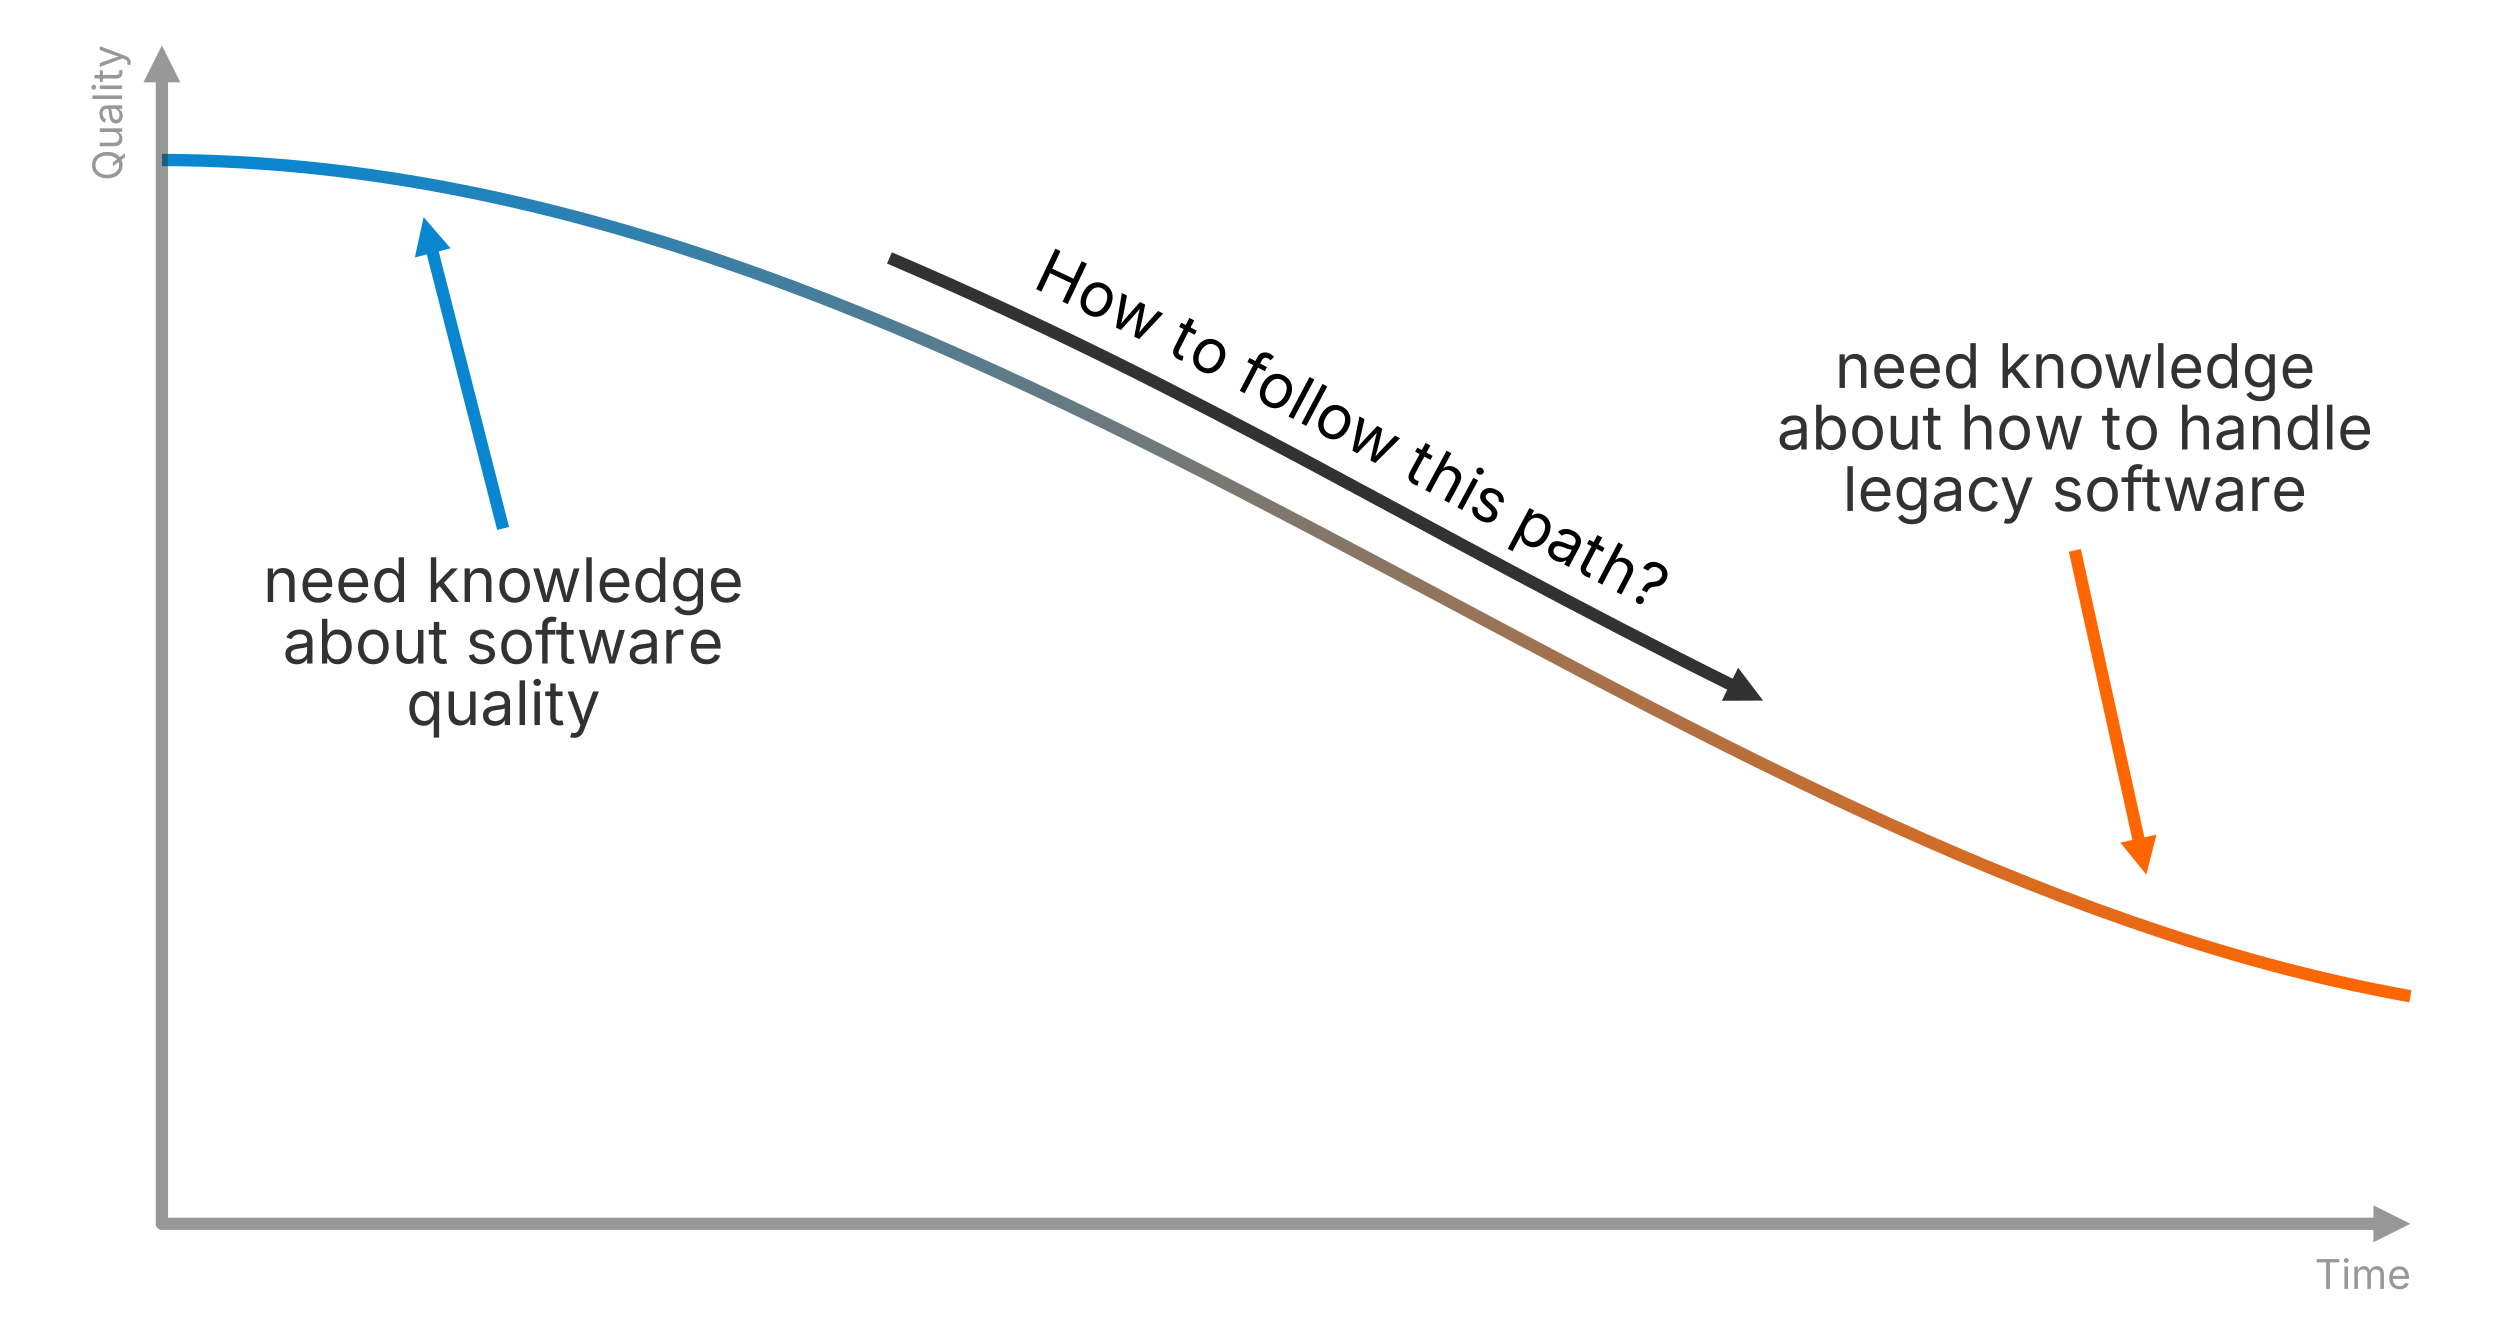
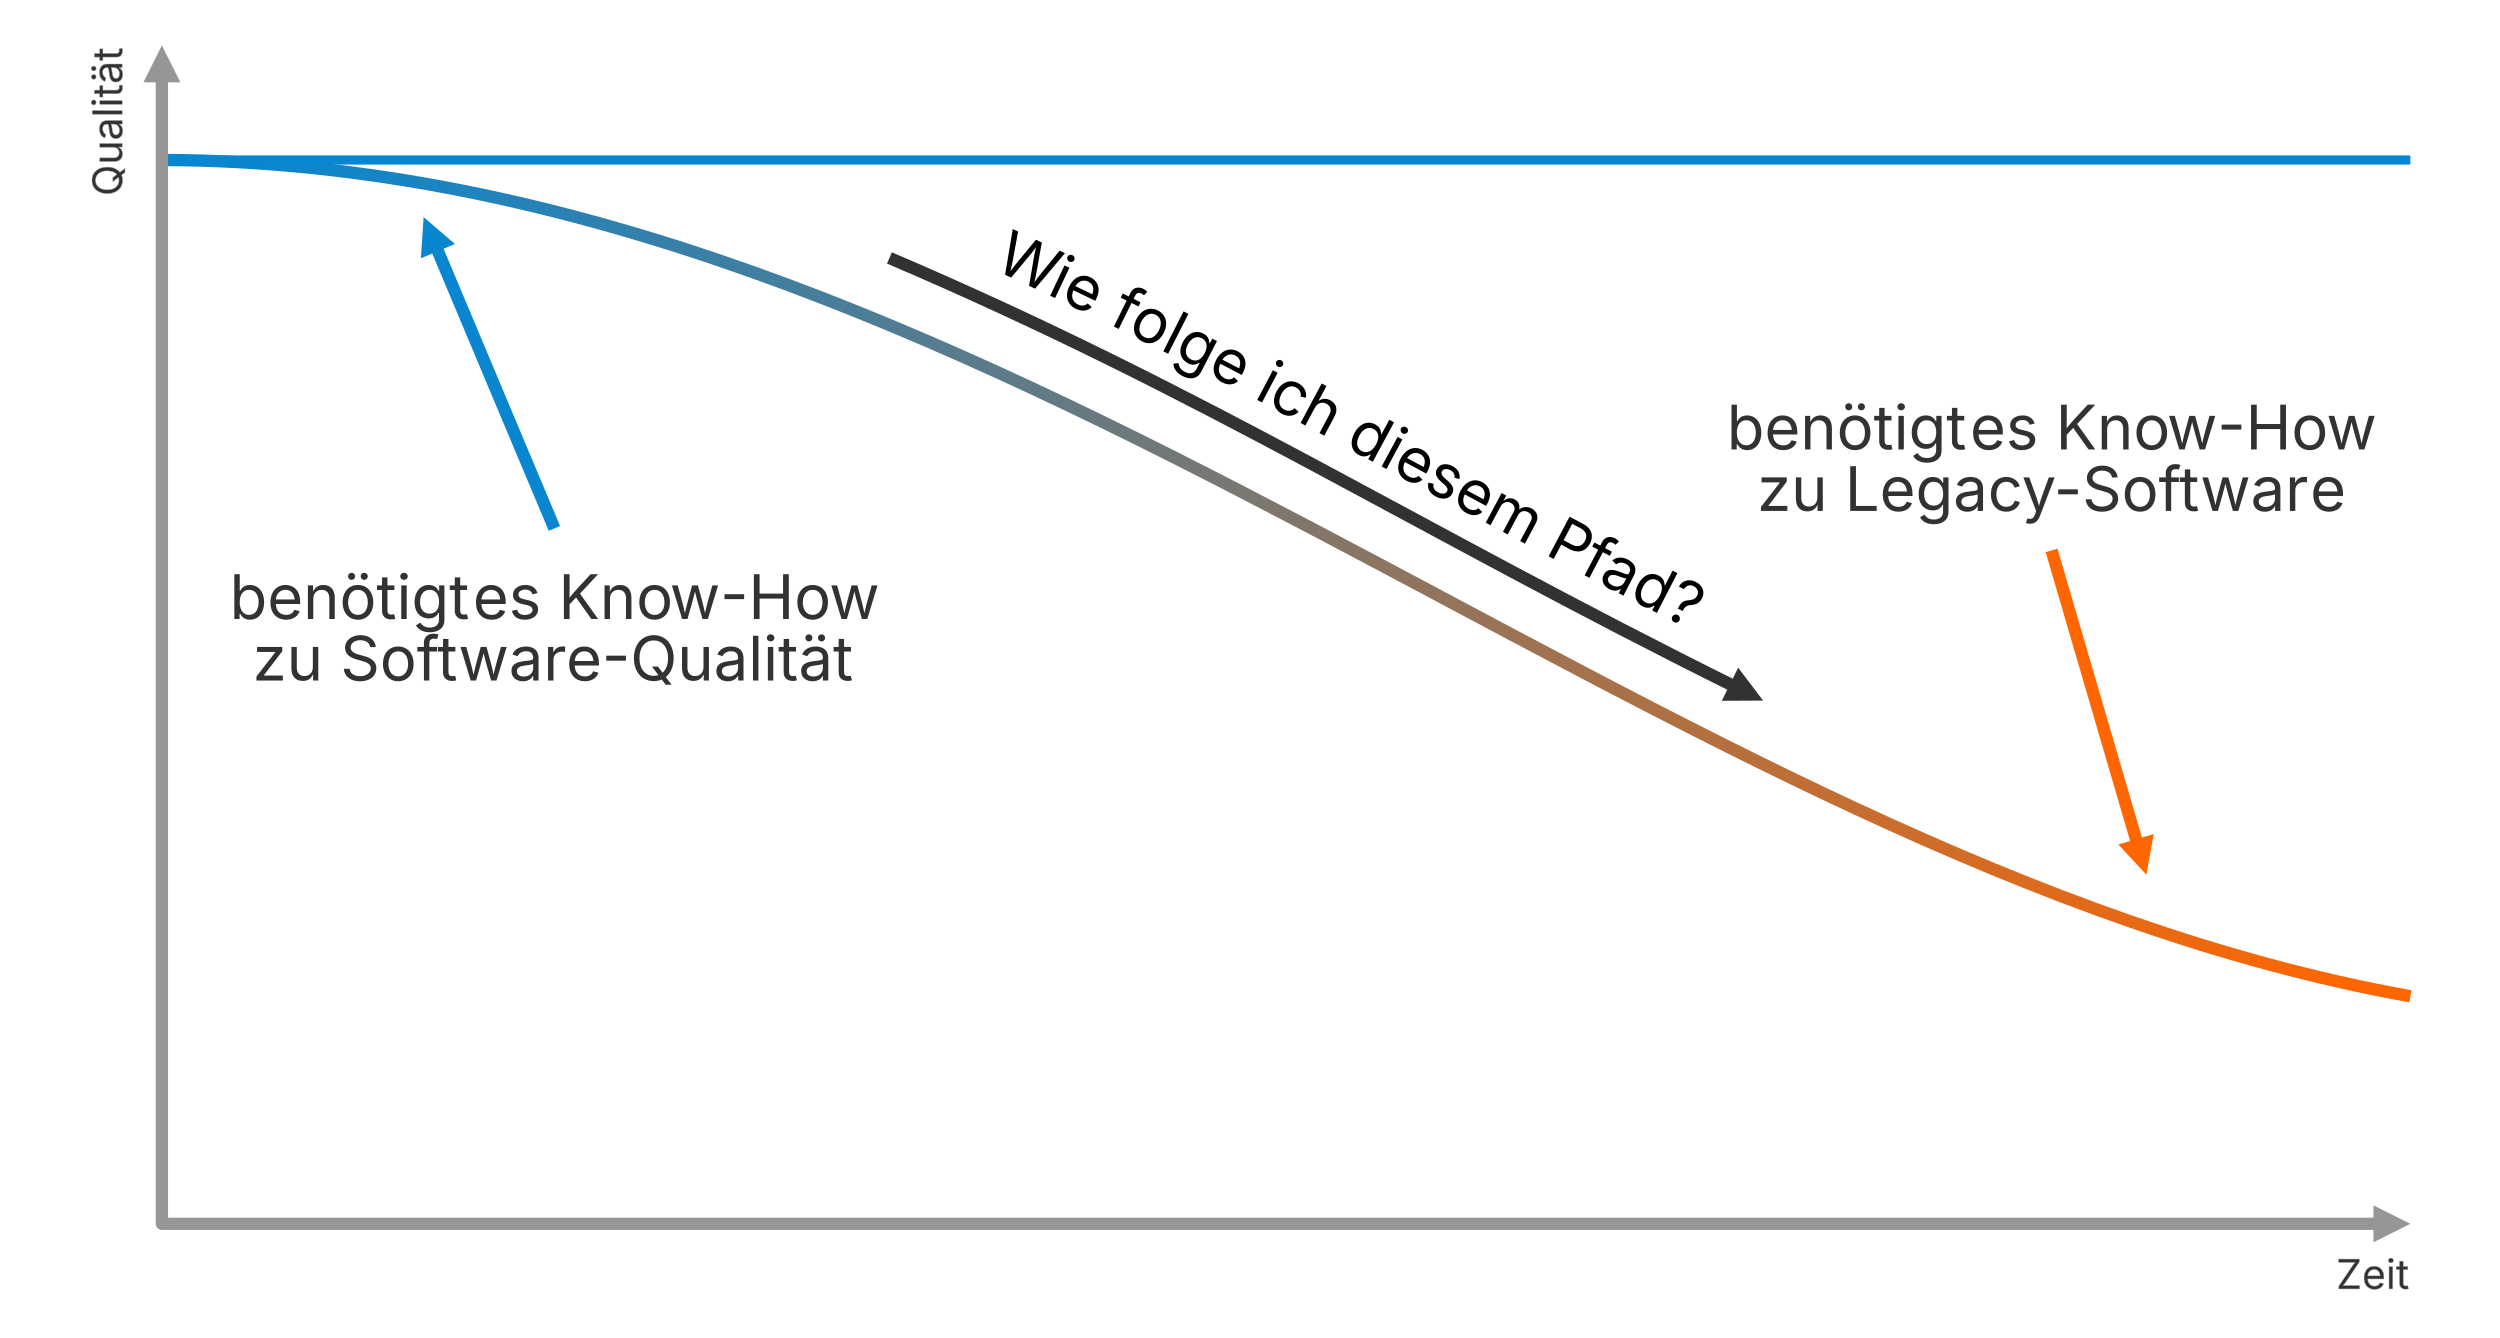
<svg xmlns="http://www.w3.org/2000/svg" width="100%" height="100%" viewBox="0 0 5079 2717" version="1.1" xml:space="preserve" style="fill-rule:evenodd;clip-rule:evenodd;stroke-linejoin:round;stroke-miterlimit:1.5;">
  <g id="Motivation" transform="matrix(1.02381,0,0,0.974927,0,0)">
    <rect x="0" y="0" width="4960.63" height="2786.4" style="fill:none;" />
-     <g transform="matrix(0.976744,0,0,1.02572,129.504,-106.628)">
+     <g id="tatsächliche-Entwicklung" transform="matrix(0.976744,0,0,1.02572,129.504,-106.628)">
      <path d="M196.315,429C1864.12,432.272 3232.53,1853.78 4764.32,2128" style="fill:none;stroke:url(#_Linear1);stroke-width:25px;" />
    </g>
+     <g id="ideale-Entwicklung" transform="matrix(0.976744,0,0,1.02572,0,0)">
+       <path d="M328.903,325.045L4896.9,325.045" style="fill:none;stroke:rgb(9,134,208);stroke-width:18.75px;" />
+     </g>
    <g id="Coordinate-System" transform="matrix(0.976744,0,0,1.02572,129.504,-106.628)">
-       <g opacity="0.5">
-         <g transform="matrix(6.13352e-17,-1,1,5.63811e-17,-258.157,1228.68)">
-           <text x="757.389px" y="373.775px" style="font-family:'Inter-Regular', 'Inter';font-size:83.333px;fill:rgb(50,50,50);">Quality</text>
-         </g>
-         <g transform="matrix(1,0,0,1,3731.83,2348.71)">
-           <text x="838.237px" y="373.775px" style="font-family:'Inter-Regular', 'Inter';font-size:83.333px;fill:rgb(50,50,50);">Time</text>
-         </g>
-         <g transform="matrix(1.14143,0,0,1.40411,-429.188,-834.414)">
-           <g transform="matrix(0.876095,-0,-0,0.712197,259.85,668.304)">
-             <path d="M366.403,167.245L328.903,92.245L291.403,167.245L366.403,167.245Z" style="fill:rgb(50,50,50);" />
-             <path d="M4821.9,2448.74L4896.9,2486.24L4821.9,2523.74L4821.9,2448.74Z" style="fill:rgb(50,50,50);" />
-             <path d="M328.903,152.245L328.903,2486.24L4836.9,2486.24" style="fill:none;stroke:rgb(50,50,50);stroke-width:25px;stroke-linecap:round;" />
-           </g>
+       <g transform="matrix(6.13352e-17,-1,1,5.63811e-17,-258.157,1228.68)">
+         <text x="726.494px" y="373.775px" style="font-family:'Inter-Regular', 'Inter';font-size:83.333px;fill:rgb(50,50,50);stroke:rgb(150,150,150);stroke-width:1px;stroke-miterlimit:2;">Qualität</text>
+       </g>
+       <g transform="matrix(1,0,0,1,3731.83,2348.71)">
+         <text x="881.797px" y="373.775px" style="font-family:'Inter-Regular', 'Inter';font-size:83.333px;fill:rgb(50,50,50);stroke:rgb(150,150,150);stroke-width:1px;stroke-miterlimit:2;">Zeit</text>
+       </g>
+       <g transform="matrix(1.14143,0,0,1.40411,-429.188,-834.414)">
+         <g transform="matrix(0.876095,-0,-0,0.712197,259.85,668.304)">
+           <path d="M366.403,167.245L328.903,92.245L291.403,167.245L366.403,167.245Z" style="fill:rgb(150,150,150);" />
+           <path d="M4821.9,2448.74L4896.9,2486.24L4821.9,2523.74L4821.9,2448.74Z" style="fill:rgb(150,150,150);" />
+           <path d="M328.903,152.245L328.903,2486.24L4836.9,2486.24" style="fill:none;stroke:rgb(150,150,150);stroke-width:25px;stroke-linecap:round;" />
        </g>
      </g>
    </g>
-     <g id="How-to-follow-this-path-" transform="matrix(0.976744,0,0,1.02572,129.504,-106.628)">
+     <g id="Wie-Pfad-folgen-" transform="matrix(0.976744,0,0,1.02572,129.504,-106.628)">
      <g transform="matrix(1,0,0,1,0,-163)">
-         <g transform="matrix(0.90391,0.427722,-0.427722,0.90391,552.024,-757.789)">
-           <text x="1962.58px" y="849.713px" style="font-family:'Inter-Regular', 'Inter';font-size:125px;">H</text>
+         <g transform="matrix(0.907968,0.41904,-0.41904,0.907968,514.289,-714.59)">
+           <text x="1883.98px" y="813.533px" style="font-family:'Inter-Regular', 'Inter';font-size:125px;">W</text>
        </g>
-         <g transform="matrix(0.899522,0.436876,-0.436876,0.899522,594.326,-804.823)">
-           <text x="2046.84px" y="889.644px" style="font-family:'Inter-Regular', 'Inter';font-size:125px;">o</text>
+         <g transform="matrix(0.903834,0.427884,-0.427884,0.903834,561.155,-769.366)">
+           <text x="1992.19px" y="863.724px" style="font-family:'Inter-Regular', 'Inter';font-size:125px;">i</text>
        </g>
-         <g transform="matrix(0.895378,0.445306,-0.445306,0.895378,631.308,-844.256)">
-           <text x="2112.38px" y="921.405px" style="font-family:'Inter-Regular', 'Inter';font-size:125px;">w</text>
+         <g transform="matrix(0.901123,0.433564,-0.433564,0.901123,579.665,-788.819)">
+           <text x="2019.27px" y="876.468px" style="font-family:'Inter-Regular', 'Inter';font-size:125px;">e</text>
        </g>
-         <g transform="matrix(0.890754,0.454486,-0.454486,0.890754,690.869,-908.466)">
-           <text x="2235.14px" y="982.846px" style="font-family:'Inter-Regular', 'Inter';font-size:125px;">t</text>
+         <g transform="matrix(0.896404,0.443237,-0.443237,0.896404,628.822,-842.693)">
+           <text x="2117.16px" y="923.869px" style="font-family:'Inter-Regular', 'Inter';font-size:125px;">f</text>
        </g>
-         <g transform="matrix(0.888511,0.458856,-0.458856,0.888511,714.045,-932.181)">
-           <text x="2275.31px" y="1003.31px" style="font-family:'Inter-Regular', 'Inter';font-size:125px;">o</text>
+         <g transform="matrix(0.89384,0.448385,-0.448385,0.89384,651.477,-866.318)">
+           <text x="2155.27px" y="942.659px" style="font-family:'Inter-Regular', 'Inter';font-size:125px;">o</text>
        </g>
-         <g transform="matrix(0.885434,0.464765,-0.464765,0.885434,761.757,-982.197)">
-           <text x="2373.14px" y="1054.03px" style="font-family:'Inter-Regular', 'Inter';font-size:125px;">f</text>
+         <g transform="matrix(0.891627,0.452771,-0.452771,0.891627,682.868,-900.344)">
+           <text x="2222.2px" y="976.302px" style="font-family:'Inter-Regular', 'Inter';font-size:125px;">l</text>
        </g>
-         <g transform="matrix(0.883932,0.467616,-0.467616,0.883932,781.914,-1002.68)">
-           <text x="2410.77px" y="1073.75px" style="font-family:'Inter-Regular', 'Inter';font-size:125px;">o</text>
+         <g transform="matrix(0.889611,0.456718,-0.456718,0.889611,700.358,-917.899)">
+           <text x="2249.02px" y="989.87px" style="font-family:'Inter-Regular', 'Inter';font-size:125px;">g</text>
        </g>
-         <g transform="matrix(0.882753,0.469837,-0.469837,0.882753,811.265,-1033.65)">
-           <text x="2476.67px" y="1108.65px" style="font-family:'Inter-Regular', 'Inter';font-size:125px;">l</text>
+         <g transform="matrix(0.886957,0.461853,-0.461853,0.886957,735.242,-954.29)">
+           <text x="2317.05px" y="1024.82px" style="font-family:'Inter-Regular', 'Inter';font-size:125px;">e</text>
        </g>
-         <g transform="matrix(0.882171,0.47093,-0.47093,0.882171,823.601,-1046.43)">
-           <text x="2502.94px" y="1122.63px" style="font-family:'Inter-Regular', 'Inter';font-size:125px;">l</text>
+         <g transform="matrix(0.884432,0.46667,-0.46667,0.884432,780.532,-1001.86)">
+           <text x="2413.04px" y="1074.98px" style="font-family:'Inter-Regular', 'Inter';font-size:125px;">i</text>
        </g>
-         <g transform="matrix(0.881306,0.472546,-0.472546,0.881306,837.333,-1060.28)">
-           <text x="2529.27px" y="1136.66px" style="font-family:'Inter-Regular', 'Inter';font-size:125px;">o</text>
+         <g transform="matrix(0.88322,0.468959,-0.468959,0.88322,795.529,-1016.85)">
+           <text x="2439.47px" y="1088.9px" style="font-family:'Inter-Regular', 'Inter';font-size:125px;">c</text>
        </g>
-         <g transform="matrix(0.880327,0.474367,-0.474367,0.880327,865.767,-1089.98)">
-           <text x="2593.14px" y="1170.9px" style="font-family:'Inter-Regular', 'Inter';font-size:125px;">w</text>
+         <g transform="matrix(0.881814,0.471597,-0.471597,0.881814,824.578,-1046.98)">
+           <text x="2501.18px" y="1121.67px" style="font-family:'Inter-Regular', 'Inter';font-size:125px;">h</text>
        </g>
-         <g transform="matrix(0.879866,0.475223,-0.475223,0.879866,913.232,-1141.01)">
-           <text x="2713.4px" y="1235.76px" style="font-family:'Inter-Regular', 'Inter';font-size:125px;">t</text>
+         <g transform="matrix(0.880407,0.47422,-0.47422,0.880407,867.046,-1091.49)">
+           <text x="2597.55px" y="1173.29px" style="font-family:'Inter-Regular', 'Inter';font-size:125px;">d</text>
        </g>
-         <g transform="matrix(0.879974,0.475022,-0.475022,0.879974,928.223,-1157.52)">
-           <text x="2754.64px" y="1258.04px" style="font-family:'Inter-Regular', 'Inter';font-size:125px;">h</text>
+         <g transform="matrix(0.880024,0.47493,-0.47493,0.880024,894.551,-1120.92)">
+           <text x="2665.87px" y="1210.1px" style="font-family:'Inter-Regular', 'Inter';font-size:125px;">i</text>
        </g>
-         <g transform="matrix(0.880267,0.474479,-0.474479,0.880267,951.215,-1183.09)">
-           <text x="2819.78px" y="1293.19px" style="font-family:'Inter-Regular', 'Inter';font-size:125px;">i</text>
+         <g transform="matrix(0.879873,0.475208,-0.475208,0.879873,905.064,-1132.13)">
+           <text x="2691.82px" y="1224.11px" style="font-family:'Inter-Regular', 'Inter';font-size:125px;">e</text>
        </g>
-         <g transform="matrix(0.880689,0.473696,-0.473696,0.880689,958.734,-1192.04)">
-           <text x="2845.72px" y="1307.18px" style="font-family:'Inter-Regular', 'Inter';font-size:125px;">s</text>
+         <g transform="matrix(0.879964,0.475041,-0.475041,0.879964,928.747,-1158.07)">
+           <text x="2755.9px" y="1258.71px" style="font-family:'Inter-Regular', 'Inter';font-size:125px;">s</text>
        </g>
-         <g transform="matrix(0.882154,0.470961,-0.470961,0.882154,983.759,-1222.18)">
-           <text x="2934.05px" y="1354.66px" style="font-family:'Inter-Regular', 'Inter';font-size:125px;">p</text>
+         <g transform="matrix(0.880379,0.474271,-0.474271,0.880379,948.265,-1180.06)">
+           <text x="2813.47px" y="1289.8px" style="font-family:'Inter-Regular', 'Inter';font-size:125px;">e</text>
        </g>
-         <g transform="matrix(0.883469,0.46849,-0.46849,0.883469,1001.18,-1244)">
-           <text x="3001.21px" y="1390.52px" style="font-family:'Inter-Regular', 'Inter';font-size:125px;">a</text>
+         <g transform="matrix(0.881389,0.472391,-0.472391,0.881389,966.853,-1202.17)">
+           <text x="2877.37px" y="1324.25px" style="font-family:'Inter-Regular', 'Inter';font-size:125px;">m</text>
        </g>
-         <g transform="matrix(0.884766,0.466035,-0.466035,0.884766,1016.32,-1263.53)">
-           <text x="3063.18px" y="1423.36px" style="font-family:'Inter-Regular', 'Inter';font-size:125px;">t</text>
+         <g transform="matrix(0.883703,0.468048,-0.468048,0.883703,1000.84,-1244.08)">
+           <text x="3003.88px" y="1391.95px" style="font-family:'Inter-Regular', 'Inter';font-size:125px;">P</text>
        </g>
-         <g transform="matrix(0.8863,0.463111,-0.463111,0.8863,1022.24,-1273.41)">
-           <text x="3104.48px" y="1445.14px" style="font-family:'Inter-Regular', 'Inter';font-size:125px;">h</text>
+         <g transform="matrix(0.885078,0.465443,-0.465443,0.885078,1018.34,-1266.45)">
+           <text x="3073.78px" y="1428.95px" style="font-family:'Inter-Regular', 'Inter';font-size:125px;">f</text>
        </g>
-         <g transform="matrix(0.888184,0.459488,-0.459488,0.888184,1034.13,-1291.08)">
-           <text x="3169.8px" y="1479.26px" style="font-family:'Inter-Regular', 'Inter';font-size:125px;">?</text>
+         <g transform="matrix(0.886434,0.462855,-0.462855,0.886434,1024.08,-1275.78)">
+           <text x="3111.87px" y="1449.01px" style="font-family:'Inter-Regular', 'Inter';font-size:125px;">a</text>
+         </g>
+         <g transform="matrix(0.888484,0.458908,-0.458908,0.888484,1033.82,-1291.39)">
+           <text x="3174.05px" y="1481.48px" style="font-family:'Inter-Regular', 'Inter';font-size:125px;">d</text>
+         </g>
+         <g transform="matrix(0.890702,0.454588,-0.454588,0.890702,1044.04,-1308.35)">
+           <text x="3242.84px" y="1516.99px" style="font-family:'Inter-Regular', 'Inter';font-size:125px;">?</text>
        </g>
      </g>
      <g transform="matrix(1,0,0,1,0,-163)">
        <g transform="matrix(1,-0,-0,1,-132.588,266.955)">
          <path d="M3531.25,1356.47L3581.9,1423.3L3498.05,1423.72L3531.25,1356.47Z" style="fill:rgb(50,50,50);" />
          <path d="M1806.95,524.045C2452.28,799.846 2872.52,1071.37 3528.1,1396.74" style="fill:none;stroke:rgb(50,50,50);stroke-width:25px;" />
        </g>
      </g>
    </g>
    <g id="Books-about-Quality" transform="matrix(0.976744,0,0,1.02572,129.504,-106.628)">
      <g transform="matrix(1,0,0,1,-394.62,870.128)">
-         <text x="796.371px" y="456.861px" style="font-family:'Inter-Regular', 'Inter';font-size:125px;fill:rgb(50,50,50);">need kno<tspan x="1341.29px " y="456.861px ">w</tspan>ledge</text>
-         <text x="836.322px" y="581.861px" style="font-family:'Inter-Regular', 'Inter';font-size:125px;fill:rgb(50,50,50);">about softwar</text>
-         <text x="1659.12px" y="581.861px" style="font-family:'Inter-Regular', 'Inter';font-size:125px;fill:rgb(50,50,50);">e</text>
-         <text x="1087.3px" y="706.861px" style="font-family:'Inter-Regular', 'Inter';font-size:125px;fill:rgb(50,50,50);">quality</text>
+         <text x="728.48px" y="491.361px" style="font-family:'Inter-Regular', 'Inter';font-size:125px;fill:rgb(50,50,50);">benötigt<tspan x="1222.62px " y="491.361px ">e</tspan>s Kno<tspan x="1622.83px " y="491.361px ">w</tspan>-Ho<tspan x="1946.7px " y="491.361px ">w</tspan>
+         </text>
+         <text x="775.355px" y="616.361px" style="font-family:'Inter-Regular', 'Inter';font-size:125px;fill:rgb(50,50,50);">zu Softwar<tspan x="1412.07px " y="616.361px ">e</tspan>-Qualität</text>
      </g>
      <g transform="matrix(1,-0,-0,1,-132.588,103.955)">
-         <path d="M842.807,522.991L860.588,441.045L915.476,504.437L842.807,522.991Z" style="fill:rgb(9,134,208);" />
-         <path d="M1022.09,1073.58C973.202,882.113 924.316,690.647 875.431,499.18" style="fill:none;stroke:rgb(9,134,208);stroke-width:25px;" />
+         <path d="M855.065,524.716L860.588,441.045L924.211,495.665L855.065,524.716Z" style="fill:rgb(9,134,208);" />
+         <path d="M1126.34,1073.58C1045.5,881.174 964.664,688.768 883.828,496.361" style="fill:none;stroke:rgb(9,134,208);stroke-width:25px;" />
      </g>
    </g>
    <g id="Books-about-Legacy-Code" transform="matrix(0.976744,0,0,1.02572,129.504,-106.628)">
-       <g transform="matrix(1,0,0,1,2741.56,413.593)">
-         <text x="853.347px" y="478.426px" style="font-family:'Inter-Regular', 'Inter';font-size:125px;fill:rgb(50,50,50);">need kno<tspan x="1398.27px " y="478.426px ">w</tspan>ledge</text>
-         <text x="735.715px" y="603.426px" style="font-family:'Inter-Regular', 'Inter';font-size:125px;fill:rgb(50,50,50);">about ho<tspan x="1257.73px " y="603.426px ">w</tspan> t<tspan x="1439.19px " y="603.426px ">o</tspan> handle</text>
-         <text x="869.416px" y="728.426px" style="font-family:'Inter-Regular', 'Inter';font-size:125px;fill:rgb(50,50,50);">legacy softwar<tspan x="1739.98px " y="728.426px ">e</tspan>
+       <g transform="matrix(1,0,0,1,2647.01,538.593)">
+         <text x="728.48px" y="478.426px" style="font-family:'Inter-Regular', 'Inter';font-size:125px;fill:rgb(50,50,50);">benötigt<tspan x="1222.62px " y="478.426px ">e</tspan>s Kno<tspan x="1622.83px " y="478.426px ">w</tspan>-Ho<tspan x="1946.7px " y="478.426px ">w</tspan>
+         </text>
+         <text x="790.27px" y="603.426px" style="font-family:'Inter-Regular', 'Inter';font-size:125px;fill:rgb(50,50,50);">zu Legacy-Softwar<tspan x="1913.67px " y="603.426px ">e</tspan>
        </text>
      </g>
      <g transform="matrix(1,0,0,1,3540,160)">
        <g transform="matrix(1,-0,-0,1,-3672.59,-56.045)">
-           <path d="M4381.05,1695.73L4360.59,1777.05L4307.81,1711.88L4381.05,1695.73Z" style="fill:rgb(255,102,0);" />
-           <path d="M4215.24,1118.17C4259.38,1318.27 4303.52,1518.36 4347.66,1718.45" style="fill:none;stroke:rgb(255,102,0);stroke-width:25px;" />
+           <path d="M4375.54,1694.54L4360.59,1777.05L4303.55,1715.58L4375.54,1694.54Z" style="fill:rgb(255,102,0);" />
+           <path d="M4167.97,1118.17C4226.56,1318.6 4285.16,1519.03 4343.75,1719.46" style="fill:none;stroke:rgb(255,102,0);stroke-width:25px;" />
        </g>
      </g>
    </g>
  </g>
  <defs>
    <linearGradient id="_Linear1" x1="0" y1="0" x2="1" y2="0" gradientUnits="userSpaceOnUse" gradientTransform="matrix(4173.95,1695,-1695,4173.95,428,426)">
      <stop offset="0" style="stop-color:rgb(9,134,208);stop-opacity:1" />
      <stop offset="1" style="stop-color:rgb(255,102,0);stop-opacity:1" />
    </linearGradient>
  </defs>
</svg>
